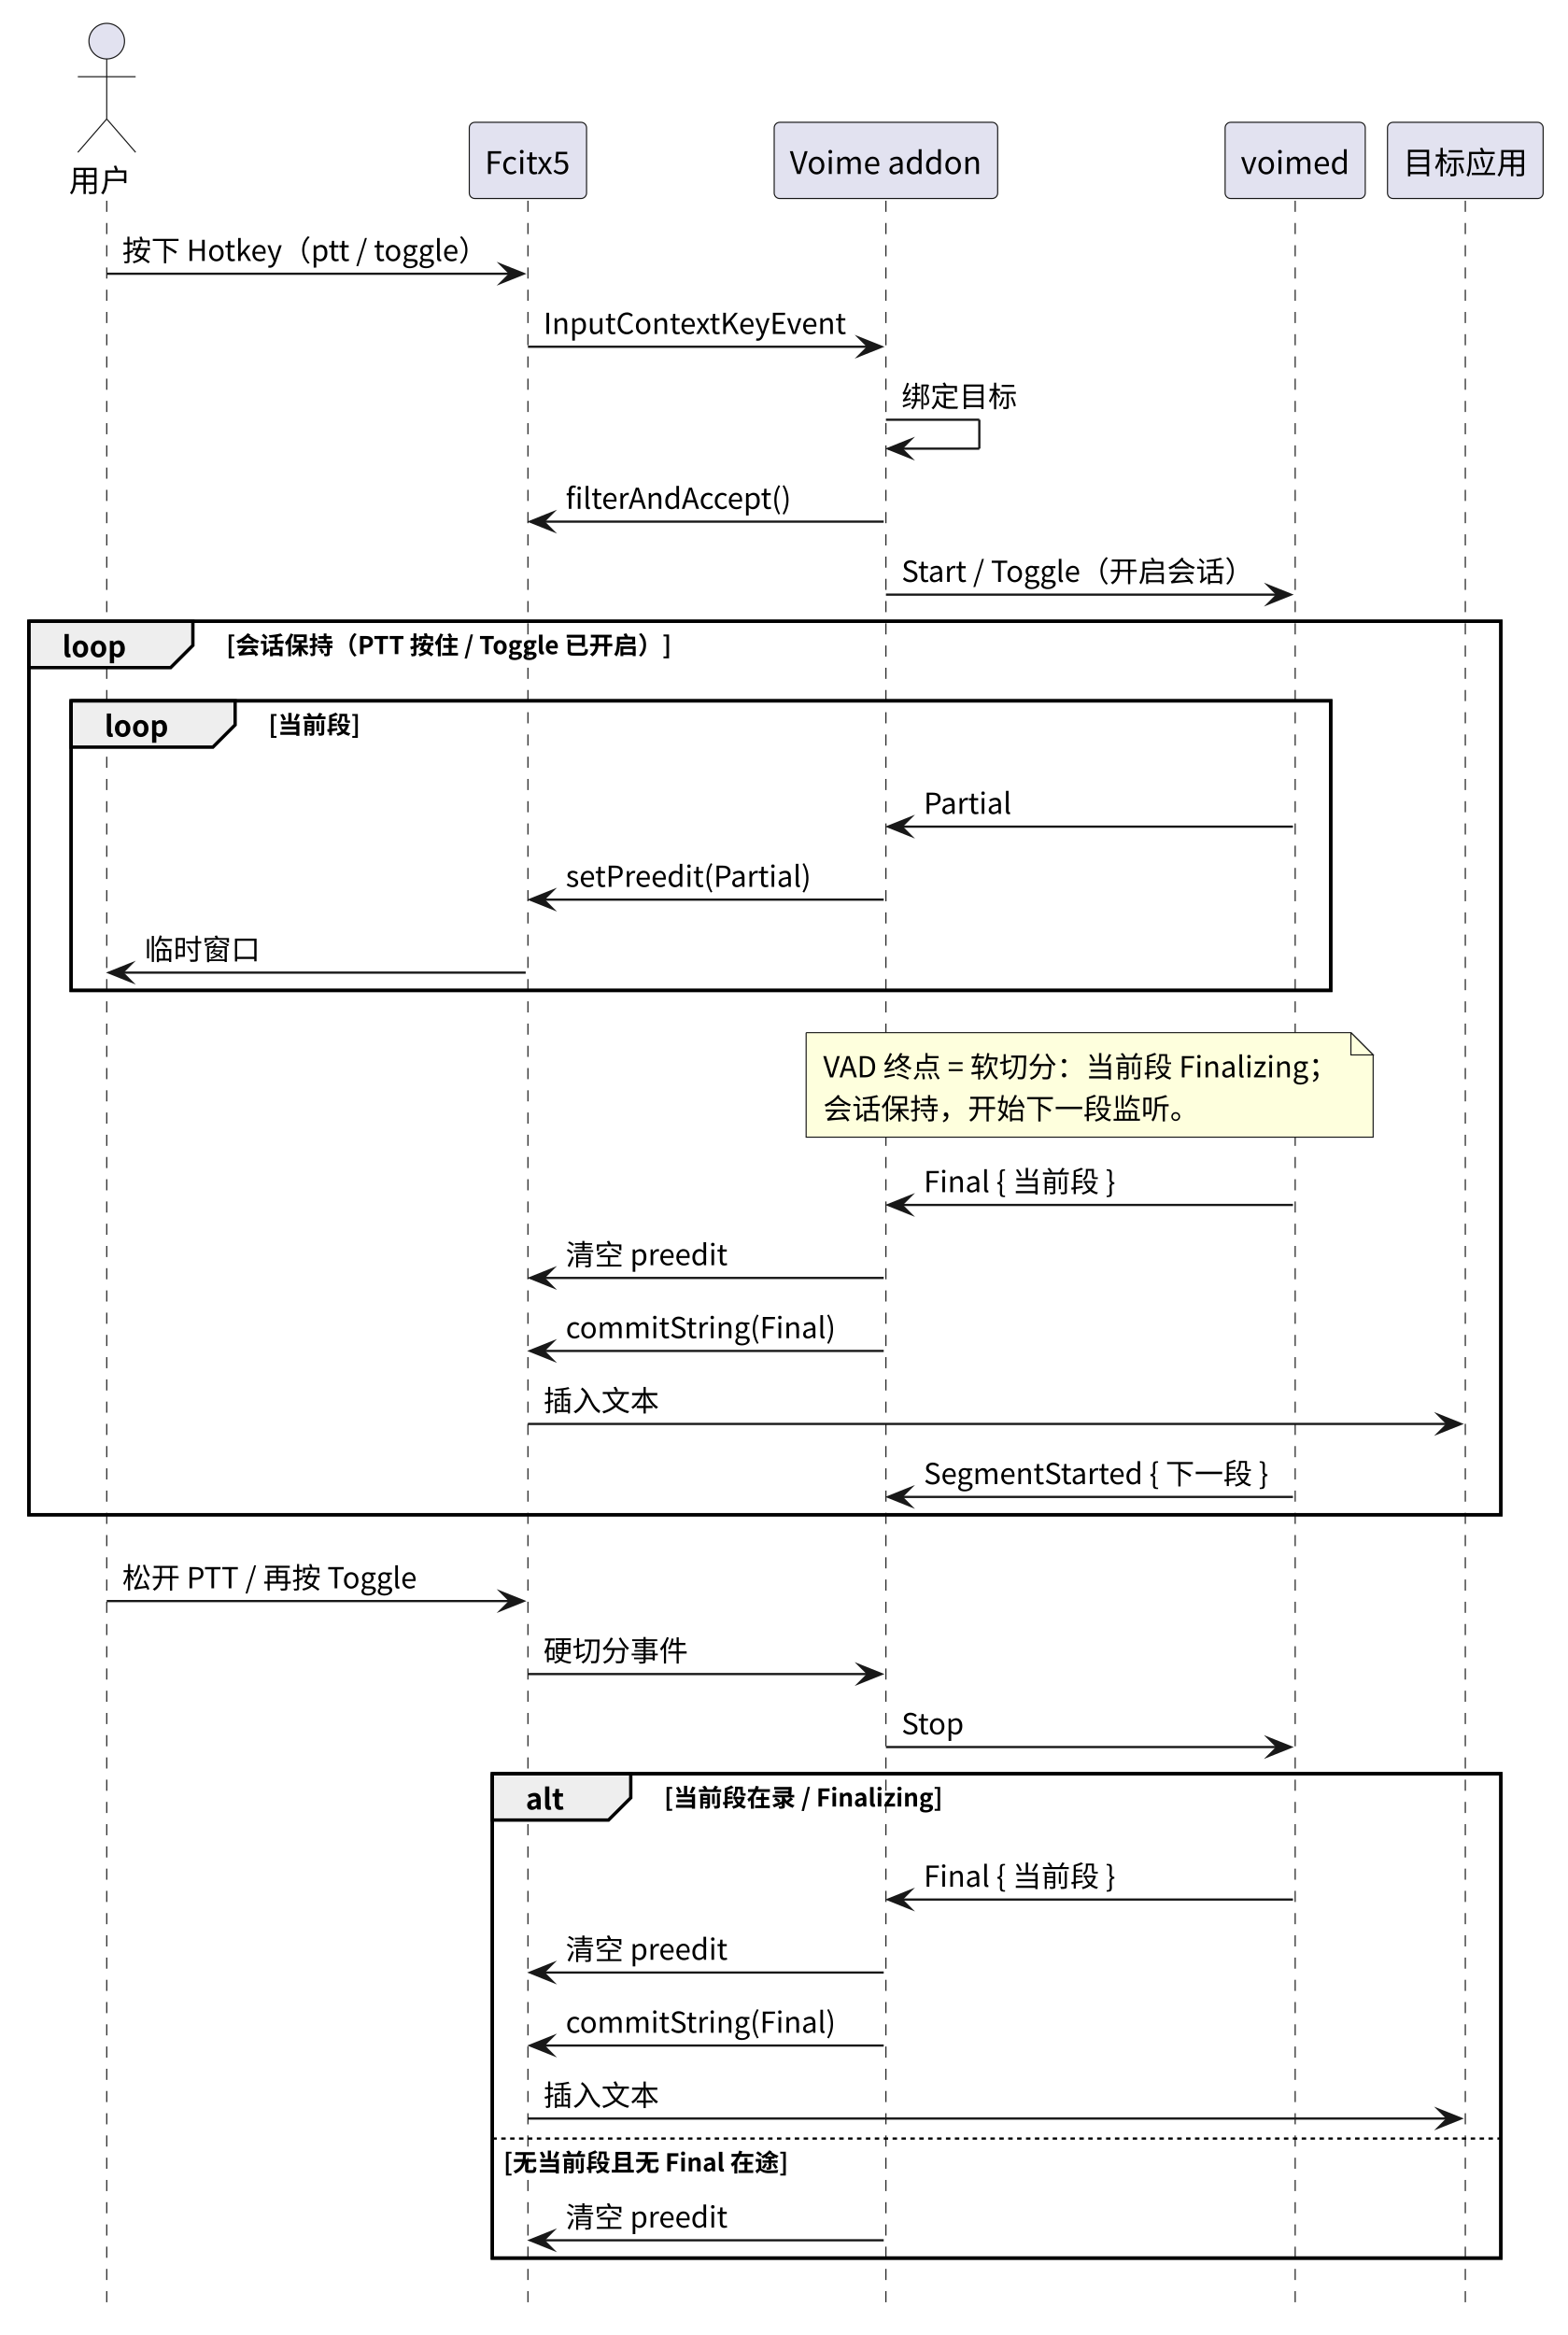
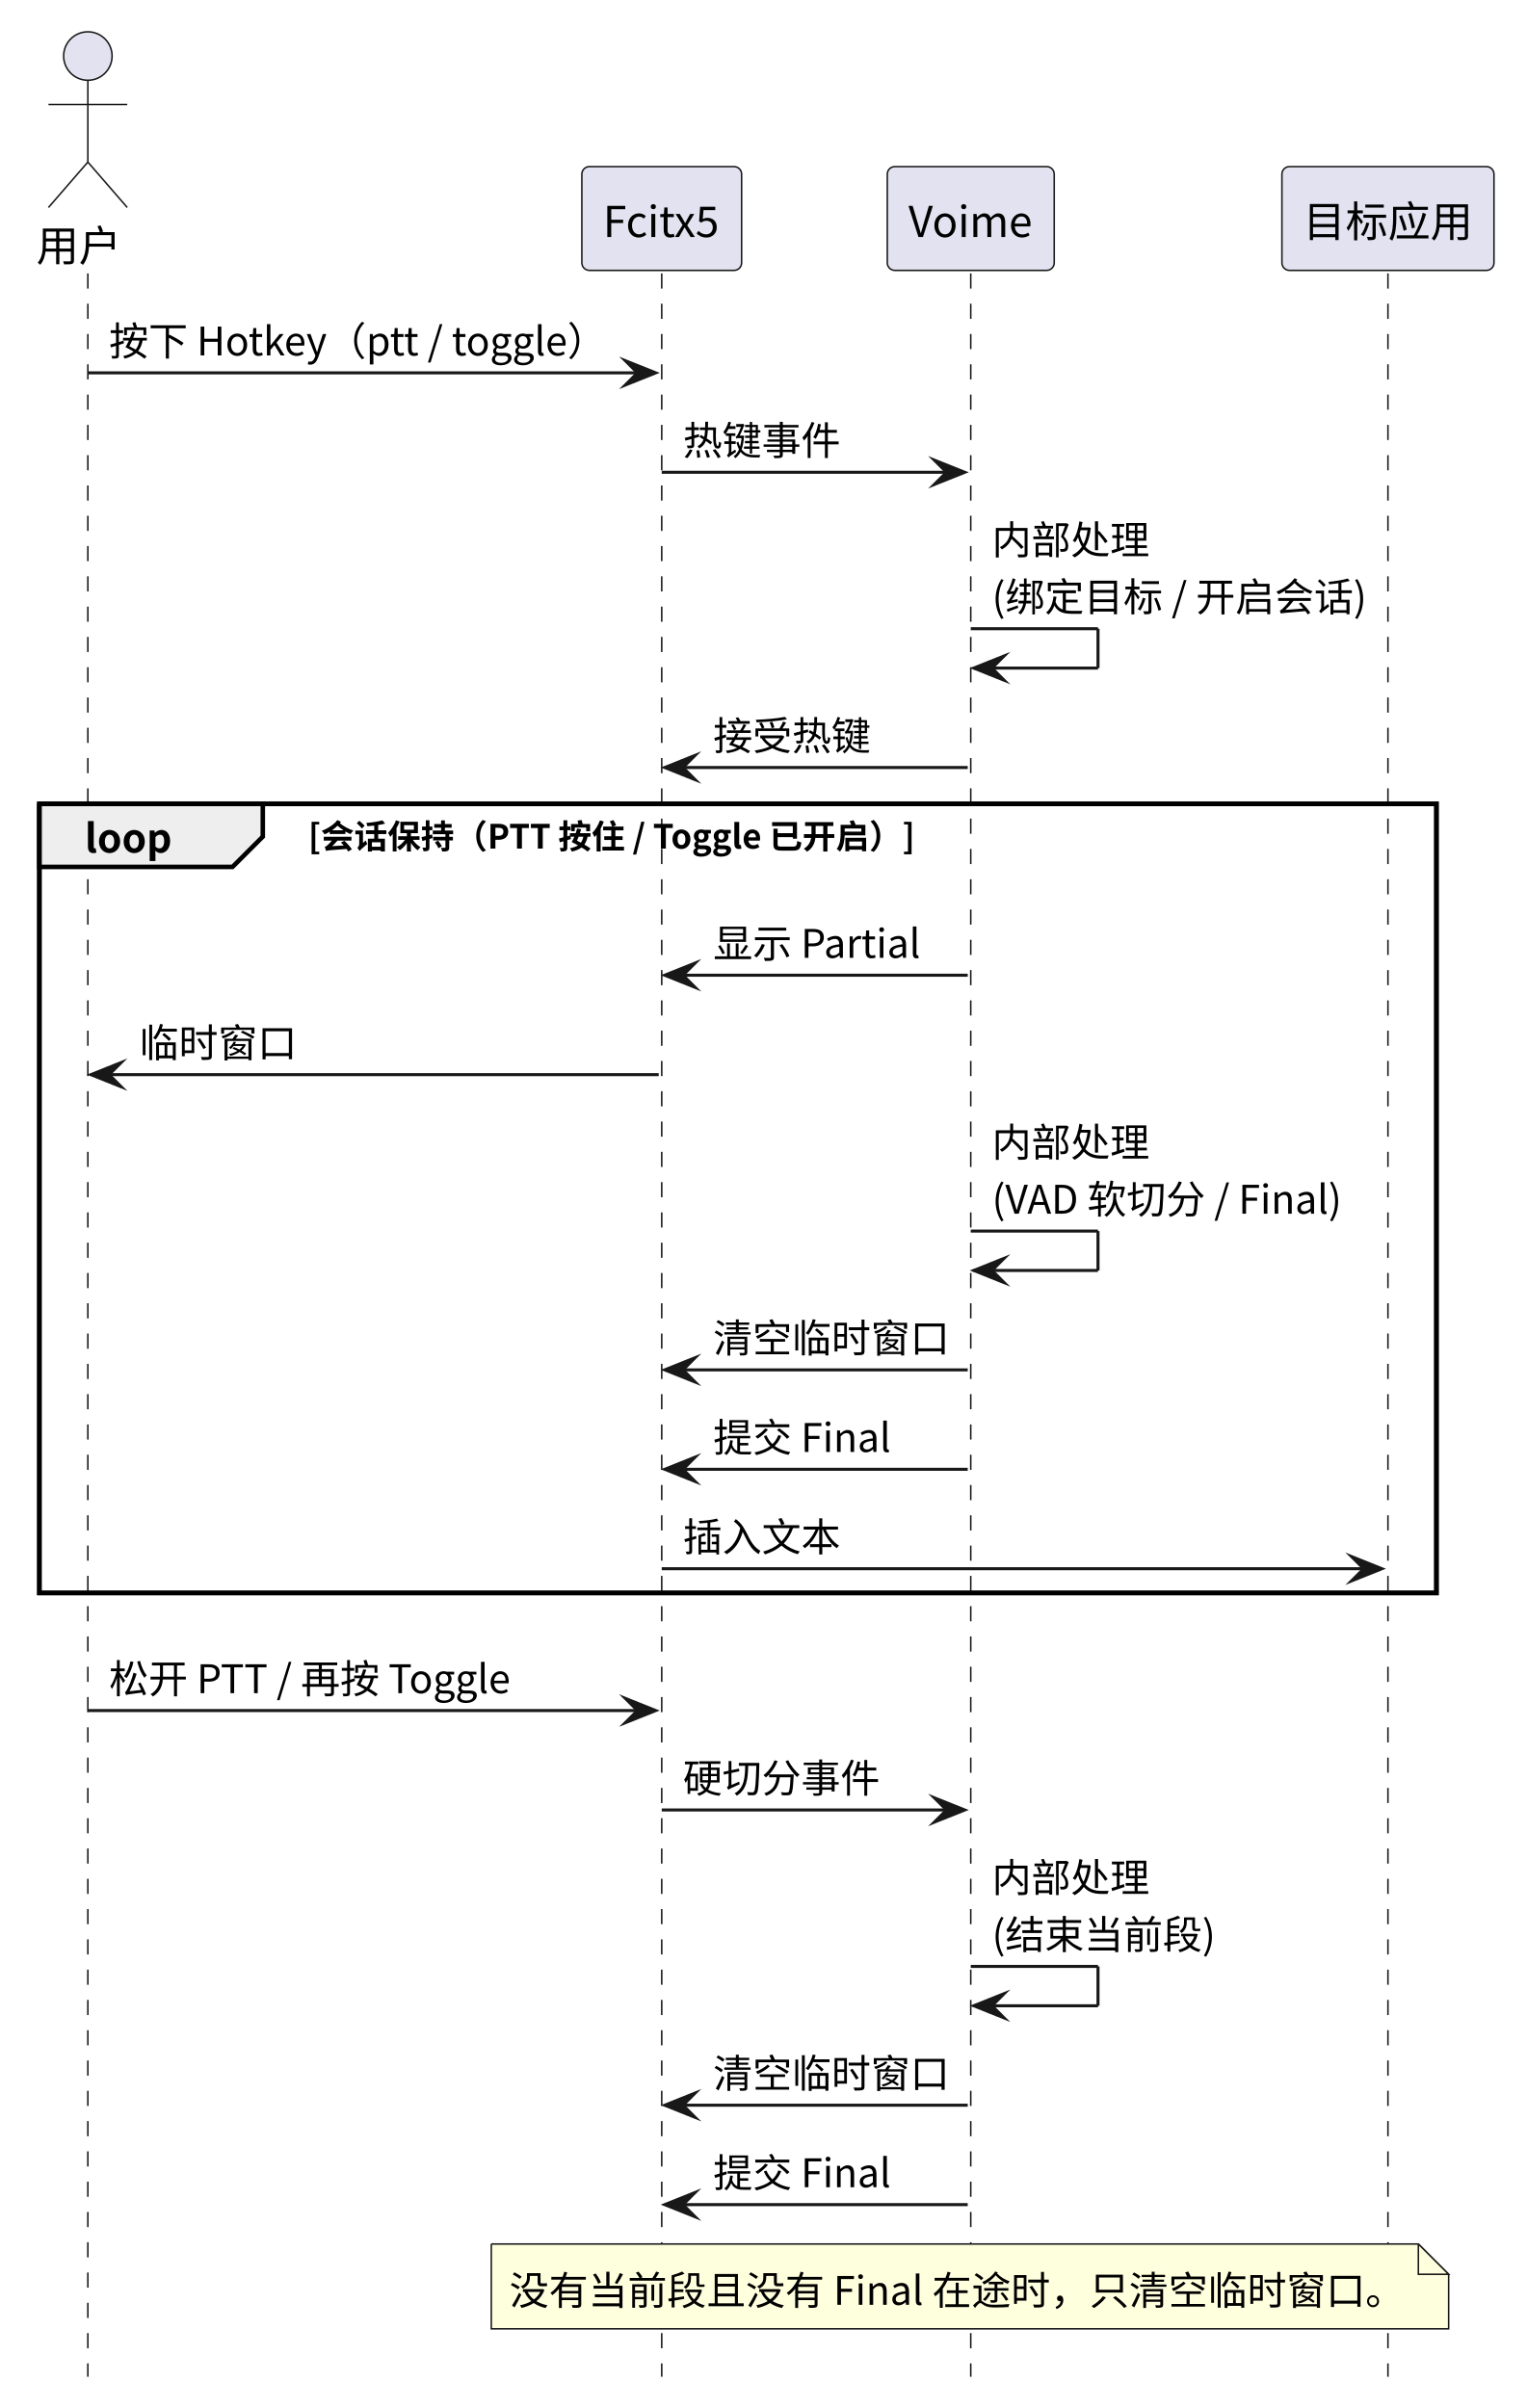
- <svg xmlns="http://www.w3.org/2000/svg" version="1.1" data-diagram-type="SEQUENCE" style="width:705px;height:1050px;background:#FFFFFF;" width="705px" height="1050px" viewBox="0 0 705 1050" zoomAndPan="magnify" preserveAspectRatio="none" contentStyleType="text/css">
+ <svg xmlns="http://www.w3.org/2000/svg" version="1.1" data-diagram-type="SEQUENCE" style="width:504px;height:795px;background:#FFFFFF;" width="504px" height="795px" viewBox="0 0 504 795" zoomAndPan="magnify" preserveAspectRatio="none" contentStyleType="text/css">
  <defs />
  <g font-family="sans-serif" lengthAdjust="spacing">
-     <rect x="13" y="279.392" width="662.002" height="401.744" fill="none" style="stroke:#000;stroke-width:1.5;" />
-     <rect x="32" y="315.144" width="566.488" height="130.224" fill="none" style="stroke:#000;stroke-width:1.5;" />
-     <rect x="221.425" y="797.608" width="453.577" height="217.8" fill="none" style="stroke:#000;stroke-width:1.5;" />
+     <rect x="13" y="265.392" width="461.133" height="260.52" fill="none" style="stroke:#000;stroke-width:1.5;" />
    <g>
-       <rect x="44.5" y="90.272" width="8" height="949.136" fill="#000" fill-opacity="0" />
-       <line x1="48" y1="90.272" x2="48" y2="1039.408" style="stroke:#181818;stroke-width:0.5;stroke-dasharray:5,5;" />
+       <rect x="25.5" y="90.272" width="8" height="694.408" fill="#000" fill-opacity="0" />
+       <line x1="29" y1="90.272" x2="29" y2="784.68" style="stroke:#181818;stroke-width:0.5;stroke-dasharray:5,5;" />
    </g>
    <g>
-       <rect x="233.925" y="90.272" width="8" height="949.136" fill="#000" fill-opacity="0" />
-       <line x1="237.425" y1="90.272" x2="237.425" y2="1039.408" style="stroke:#181818;stroke-width:0.5;stroke-dasharray:5,5;" />
+       <rect x="214.925" y="90.272" width="8" height="694.408" fill="#000" fill-opacity="0" />
+       <line x1="218.425" y1="90.272" x2="218.425" y2="784.68" style="stroke:#181818;stroke-width:0.5;stroke-dasharray:5,5;" />
    </g>
    <g>
-       <rect x="394.932" y="90.272" width="8" height="949.136" fill="#000" fill-opacity="0" />
-       <line x1="398.432" y1="90.272" x2="398.432" y2="1039.408" style="stroke:#181818;stroke-width:0.5;stroke-dasharray:5,5;" />
+       <rect x="316.925" y="90.272" width="8" height="694.408" fill="#000" fill-opacity="0" />
+       <line x1="320.425" y1="90.272" x2="320.425" y2="784.68" style="stroke:#181818;stroke-width:0.5;stroke-dasharray:5,5;" />
    </g>
    <g>
-       <rect x="578.988" y="90.272" width="8" height="949.136" fill="#000" fill-opacity="0" />
-       <line x1="582.488" y1="90.272" x2="582.488" y2="1039.408" style="stroke:#181818;stroke-width:0.5;stroke-dasharray:5,5;" />
+       <rect x="454.633" y="90.272" width="8" height="694.408" fill="#000" fill-opacity="0" />
+       <line x1="458.133" y1="90.272" x2="458.133" y2="784.68" style="stroke:#181818;stroke-width:0.5;stroke-dasharray:5,5;" />
    </g>
-     <g>
-       <rect x="655.502" y="90.272" width="8" height="949.136" fill="#000" fill-opacity="0" />
-       <line x1="659.002" y1="90.272" x2="659.002" y2="1039.408" style="stroke:#181818;stroke-width:0.5;stroke-dasharray:5,5;" />
-     </g>
-     <text x="31" y="86.24" fill="#000" font-size="14" textLength="28" font-family="'Noto Sans CJK SC'">用户</text>
-     <ellipse cx="48" cy="18.5" rx="8" ry="8" fill="#E2E2F0" style="stroke:#181818;stroke-width:0.5;" />
-     <path d="M48,26.5 L48,53.5 M35,34.5 L61,34.5 M48,53.5 L35,68.5 M48,53.5 L61,68.5" style="stroke:#181818;stroke-width:0.5;" fill="none" />
-     <rect x="211.056" y="55" width="52.738" height="34.272" fill="#E2E2F0" style="stroke:#181818;stroke-width:0.5;" rx="2.5" ry="2.5" />
-     <text x="218.056" y="78.24" fill="#000" font-size="14" textLength="38.738" font-family="'Noto Sans CJK SC'">Fcitx5</text>
-     <rect x="348.179" y="55" width="100.506" height="34.272" fill="#E2E2F0" style="stroke:#181818;stroke-width:0.5;" rx="2.5" ry="2.5" />
-     <text x="355.179" y="78.24" fill="#000" font-size="14" textLength="86.506" font-family="'Noto Sans CJK SC'">Voime addon</text>
-     <rect x="550.975" y="55" width="63.028" height="34.272" fill="#E2E2F0" style="stroke:#181818;stroke-width:0.5;" rx="2.5" ry="2.5" />
-     <text x="557.975" y="78.24" fill="#000" font-size="14" textLength="49.028" font-family="'Noto Sans CJK SC'">voimed</text>
-     <rect x="624.002" y="55" width="70" height="34.272" fill="#E2E2F0" style="stroke:#181818;stroke-width:0.5;" rx="2.5" ry="2.5" />
-     <text x="631.002" y="78.24" fill="#000" font-size="14" textLength="56" font-family="'Noto Sans CJK SC'">目标应用</text>
-     <polygon points="225.425,119.096,235.425,123.096,225.425,127.096,229.425,123.096" fill="#181818" style="stroke:#181818;stroke-width:1;stroke-linejoin:miter;stroke-miterlimit:10;" />
-     <line x1="48" y1="123.096" x2="231.425" y2="123.096" style="stroke:#181818;stroke-width:1;" />
-     <text x="55" y="117.352" fill="#000" font-size="13" textLength="165.425" font-family="'Noto Sans CJK SC'">按下 Hotkey（ptt / toggle）</text>
-     <polygon points="386.432,151.92,396.432,155.92,386.432,159.92,390.432,155.92" fill="#181818" style="stroke:#181818;stroke-width:1;stroke-linejoin:miter;stroke-miterlimit:10;" />
-     <line x1="237.425" y1="155.92" x2="392.432" y2="155.92" style="stroke:#181818;stroke-width:1;" />
-     <text x="244.425" y="150.176" fill="#000" font-size="13" textLength="137.007" font-family="'Noto Sans CJK SC'">InputContextKeyEvent</text>
-     <line x1="398.432" y1="188.744" x2="440.432" y2="188.744" style="stroke:#181818;stroke-width:1;" />
-     <line x1="440.432" y1="188.744" x2="440.432" y2="201.744" style="stroke:#181818;stroke-width:1;" />
-     <line x1="399.432" y1="201.744" x2="440.432" y2="201.744" style="stroke:#181818;stroke-width:1;" />
-     <polygon points="409.432,197.744,399.432,201.744,409.432,205.744,405.432,201.744" fill="#181818" style="stroke:#181818;stroke-width:1;stroke-linejoin:miter;stroke-miterlimit:10;" />
-     <text x="405.432" y="183" fill="#000" font-size="13" textLength="52" font-family="'Noto Sans CJK SC'">绑定目标</text>
-     <polygon points="248.425,230.568,238.425,234.568,248.425,238.568,244.425,234.568" fill="#181818" style="stroke:#181818;stroke-width:1;stroke-linejoin:miter;stroke-miterlimit:10;" />
-     <line x1="242.425" y1="234.568" x2="397.432" y2="234.568" style="stroke:#181818;stroke-width:1;" />
-     <text x="254.425" y="228.824" fill="#000" font-size="13" textLength="102.648" font-family="'Noto Sans CJK SC'">filterAndAccept()</text>
-     <polygon points="570.488,263.392,580.488,267.392,570.488,271.392,574.488,267.392" fill="#181818" style="stroke:#181818;stroke-width:1;stroke-linejoin:miter;stroke-miterlimit:10;" />
-     <line x1="398.432" y1="267.392" x2="576.488" y2="267.392" style="stroke:#181818;stroke-width:1;" />
-     <text x="405.432" y="261.648" fill="#000" font-size="13" textLength="160.056" font-family="'Noto Sans CJK SC'">Start / Toggle（开启会话）</text>
-     <path d="M13,279.392 L86.743,279.392 L86.743,290.216 L76.743,300.216 L13,300.216 L13,279.392" style="stroke:#000;stroke-width:1.5;" fill="#EEE" />
-     <rect x="13" y="279.392" width="662.002" height="401.744" fill="none" style="stroke:#000;stroke-width:1.5;" />
-     <text x="28" y="295.472" fill="#000" font-size="13" textLength="28.743" font-weight="700" font-family="'Noto Sans CJK SC'">loop</text>
-     <text x="101.743" y="294.152" fill="#000" font-size="11" textLength="201.398" font-weight="700" font-family="'Noto Sans CJK SC'">[会话保持（PTT 按住 / Toggle 已开启）]</text>
-     <path d="M32,315.144 L105.743,315.144 L105.743,325.968 L95.743,335.968 L32,335.968 L32,315.144" style="stroke:#000;stroke-width:1.5;" fill="#EEE" />
-     <rect x="32" y="315.144" width="566.488" height="130.224" fill="none" style="stroke:#000;stroke-width:1.5;" />
-     <text x="47" y="331.224" fill="#000" font-size="13" textLength="28.743" font-weight="700" font-family="'Noto Sans CJK SC'">loop</text>
-     <text x="120.743" y="329.904" fill="#000" font-size="11" textLength="41.316" font-weight="700" font-family="'Noto Sans CJK SC'">[当前段]</text>
-     <polygon points="409.432,367.72,399.432,371.72,409.432,375.72,405.432,371.72" fill="#181818" style="stroke:#181818;stroke-width:1;stroke-linejoin:miter;stroke-miterlimit:10;" />
-     <line x1="403.432" y1="371.72" x2="581.488" y2="371.72" style="stroke:#181818;stroke-width:1;" />
-     <text x="415.432" y="365.976" fill="#000" font-size="13" textLength="40.079" font-family="'Noto Sans CJK SC'">Partial</text>
-     <polygon points="248.425,400.544,238.425,404.544,248.425,408.544,244.425,404.544" fill="#181818" style="stroke:#181818;stroke-width:1;stroke-linejoin:miter;stroke-miterlimit:10;" />
-     <line x1="242.425" y1="404.544" x2="397.432" y2="404.544" style="stroke:#181818;stroke-width:1;" />
-     <text x="254.425" y="398.8" fill="#000" font-size="13" textLength="111.267" font-family="'Noto Sans CJK SC'">setPreedit(Partial)</text>
-     <polygon points="59,433.368,49,437.368,59,441.368,55,437.368" fill="#181818" style="stroke:#181818;stroke-width:1;stroke-linejoin:miter;stroke-miterlimit:10;" />
-     <line x1="53" y1="437.368" x2="236.425" y2="437.368" style="stroke:#181818;stroke-width:1;" />
-     <text x="65" y="431.624" fill="#000" font-size="13" textLength="52" font-family="'Noto Sans CJK SC'">临时窗口</text>
-     <path d="M362.549,464.368 L362.549,511.368 L617.549,511.368 L617.549,474.368 L607.549,464.368 L362.549,464.368" style="stroke:#181818;stroke-width:0.5;" fill="#FEFFDD" />
-     <path d="M607.549,464.368 L607.549,474.368 L617.549,474.368 L607.549,464.368" style="stroke:#181818;stroke-width:0.5;" fill="#FEFFDD" />
-     <text x="370.228" y="484.448" fill="#000" font-size="13" textLength="231.465" font-family="'Noto Sans CJK SC'">VAD 终点 = 软切分：当前段 Finalizing；</text>
-     <text x="370.228" y="503.272" fill="#000" font-size="13" textLength="169" font-family="'Noto Sans CJK SC'">会话保持，开始下一段监听。</text>
-     <polygon points="409.432,537.84,399.432,541.84,409.432,545.84,405.432,541.84" fill="#181818" style="stroke:#181818;stroke-width:1;stroke-linejoin:miter;stroke-miterlimit:10;" />
-     <line x1="403.432" y1="541.84" x2="581.488" y2="541.84" style="stroke:#181818;stroke-width:1;" />
-     <text x="415.432" y="536.096" fill="#000" font-size="13" textLength="86.216" font-family="'Noto Sans CJK SC'">Final { 当前段 }</text>
-     <polygon points="248.425,570.664,238.425,574.664,248.425,578.664,244.425,574.664" fill="#181818" style="stroke:#181818;stroke-width:1;stroke-linejoin:miter;stroke-miterlimit:10;" />
-     <line x1="242.425" y1="574.664" x2="397.432" y2="574.664" style="stroke:#181818;stroke-width:1;" />
-     <text x="254.425" y="568.92" fill="#000" font-size="13" textLength="72.956" font-family="'Noto Sans CJK SC'">清空 preedit</text>
-     <polygon points="248.425,603.488,238.425,607.488,248.425,611.488,244.425,607.488" fill="#181818" style="stroke:#181818;stroke-width:1;stroke-linejoin:miter;stroke-miterlimit:10;" />
-     <line x1="242.425" y1="607.488" x2="397.432" y2="607.488" style="stroke:#181818;stroke-width:1;" />
-     <text x="254.425" y="601.744" fill="#000" font-size="13" textLength="122.07" font-family="'Noto Sans CJK SC'">commitString(Final)</text>
-     <polygon points="647.002,636.312,657.002,640.312,647.002,644.312,651.002,640.312" fill="#181818" style="stroke:#181818;stroke-width:1;stroke-linejoin:miter;stroke-miterlimit:10;" />
-     <line x1="237.425" y1="640.312" x2="653.002" y2="640.312" style="stroke:#181818;stroke-width:1;" />
-     <text x="244.425" y="634.568" fill="#000" font-size="13" textLength="52" font-family="'Noto Sans CJK SC'">插入文本</text>
-     <polygon points="409.432,669.136,399.432,673.136,409.432,677.136,405.432,673.136" fill="#181818" style="stroke:#181818;stroke-width:1;stroke-linejoin:miter;stroke-miterlimit:10;" />
-     <line x1="403.432" y1="673.136" x2="581.488" y2="673.136" style="stroke:#181818;stroke-width:1;" />
-     <text x="415.432" y="667.392" fill="#000" font-size="13" textLength="156.052" font-family="'Noto Sans CJK SC'">SegmentStarted { 下一段 }</text>
-     <polygon points="225.425,715.96,235.425,719.96,225.425,723.96,229.425,719.96" fill="#181818" style="stroke:#181818;stroke-width:1;stroke-linejoin:miter;stroke-miterlimit:10;" />
-     <line x1="48" y1="719.96" x2="231.425" y2="719.96" style="stroke:#181818;stroke-width:1;" />
-     <text x="55" y="714.216" fill="#000" font-size="13" textLength="133.77" font-family="'Noto Sans CJK SC'">松开 PTT / 再按 Toggle</text>
-     <polygon points="386.432,748.784,396.432,752.784,386.432,756.784,390.432,752.784" fill="#181818" style="stroke:#181818;stroke-width:1;stroke-linejoin:miter;stroke-miterlimit:10;" />
-     <line x1="237.425" y1="752.784" x2="392.432" y2="752.784" style="stroke:#181818;stroke-width:1;" />
-     <text x="244.425" y="747.04" fill="#000" font-size="13" textLength="65" font-family="'Noto Sans CJK SC'">硬切分事件</text>
-     <polygon points="570.488,781.608,580.488,785.608,570.488,789.608,574.488,785.608" fill="#181818" style="stroke:#181818;stroke-width:1;stroke-linejoin:miter;stroke-miterlimit:10;" />
-     <line x1="398.432" y1="785.608" x2="576.488" y2="785.608" style="stroke:#181818;stroke-width:1;" />
-     <text x="405.432" y="779.864" fill="#000" font-size="13" textLength="28.587" font-family="'Noto Sans CJK SC'">Stop</text>
-     <path d="M221.425,797.608 L283.676,797.608 L283.676,808.432 L273.676,818.432 L221.425,818.432 L221.425,797.608" style="stroke:#000;stroke-width:1.5;" fill="#EEE" />
-     <rect x="221.425" y="797.608" width="453.577" height="217.8" fill="none" style="stroke:#000;stroke-width:1.5;" />
-     <text x="236.425" y="813.688" fill="#000" font-size="13" textLength="17.251" font-weight="700" font-family="'Noto Sans CJK SC'">alt</text>
-     <text x="298.676" y="812.368" fill="#000" font-size="11" textLength="125.289" font-weight="700" font-family="'Noto Sans CJK SC'">[当前段在录 / Finalizing]</text>
-     <polygon points="409.432,850.184,399.432,854.184,409.432,858.184,405.432,854.184" fill="#181818" style="stroke:#181818;stroke-width:1;stroke-linejoin:miter;stroke-miterlimit:10;" />
-     <line x1="403.432" y1="854.184" x2="581.488" y2="854.184" style="stroke:#181818;stroke-width:1;" />
-     <text x="415.432" y="848.44" fill="#000" font-size="13" textLength="86.216" font-family="'Noto Sans CJK SC'">Final { 当前段 }</text>
-     <polygon points="248.425,883.008,238.425,887.008,248.425,891.008,244.425,887.008" fill="#181818" style="stroke:#181818;stroke-width:1;stroke-linejoin:miter;stroke-miterlimit:10;" />
-     <line x1="242.425" y1="887.008" x2="397.432" y2="887.008" style="stroke:#181818;stroke-width:1;" />
-     <text x="254.425" y="881.264" fill="#000" font-size="13" textLength="72.956" font-family="'Noto Sans CJK SC'">清空 preedit</text>
-     <polygon points="248.425,915.832,238.425,919.832,248.425,923.832,244.425,919.832" fill="#181818" style="stroke:#181818;stroke-width:1;stroke-linejoin:miter;stroke-miterlimit:10;" />
-     <line x1="242.425" y1="919.832" x2="397.432" y2="919.832" style="stroke:#181818;stroke-width:1;" />
-     <text x="254.425" y="914.088" fill="#000" font-size="13" textLength="122.07" font-family="'Noto Sans CJK SC'">commitString(Final)</text>
-     <polygon points="647.002,948.656,657.002,952.656,647.002,956.656,651.002,952.656" fill="#181818" style="stroke:#181818;stroke-width:1;stroke-linejoin:miter;stroke-miterlimit:10;" />
-     <line x1="237.425" y1="952.656" x2="653.002" y2="952.656" style="stroke:#181818;stroke-width:1;" />
-     <text x="244.425" y="946.912" fill="#000" font-size="13" textLength="52" font-family="'Noto Sans CJK SC'">插入文本</text>
-     <line x1="221.425" y1="961.656" x2="675.002" y2="961.656" style="stroke:#000;stroke-width:1;stroke-dasharray:2,2;" />
-     <text x="226.425" y="976.416" fill="#000" font-size="11" textLength="128.105" font-weight="700" font-family="'Noto Sans CJK SC'">[无当前段且无 Final 在途]</text>
-     <polygon points="248.425,1003.408,238.425,1007.408,248.425,1011.408,244.425,1007.408" fill="#181818" style="stroke:#181818;stroke-width:1;stroke-linejoin:miter;stroke-miterlimit:10;" />
-     <line x1="242.425" y1="1007.408" x2="397.432" y2="1007.408" style="stroke:#181818;stroke-width:1;" />
-     <text x="254.425" y="1001.664" fill="#000" font-size="13" textLength="72.956" font-family="'Noto Sans CJK SC'">清空 preedit</text>
+     <text x="12" y="86.24" fill="#000" font-size="14" textLength="28" font-family="'Noto Sans CJK SC'">用户</text>
+     <ellipse cx="29" cy="18.5" rx="8" ry="8" fill="#E2E2F0" style="stroke:#181818;stroke-width:0.5;" />
+     <path d="M29,26.5 L29,53.5 M16,34.5 L42,34.5 M29,53.5 L16,68.5 M29,53.5 L42,68.5" style="stroke:#181818;stroke-width:0.5;" fill="none" />
+     <rect x="192.056" y="55" width="52.738" height="34.272" fill="#E2E2F0" style="stroke:#181818;stroke-width:0.5;" rx="2.5" ry="2.5" />
+     <text x="199.056" y="78.24" fill="#000" font-size="14" textLength="38.738" font-family="'Noto Sans CJK SC'">Fcitx5</text>
+     <rect x="292.873" y="55" width="55.104" height="34.272" fill="#E2E2F0" style="stroke:#181818;stroke-width:0.5;" rx="2.5" ry="2.5" />
+     <text x="299.873" y="78.24" fill="#000" font-size="14" textLength="41.104" font-family="'Noto Sans CJK SC'">Voime</text>
+     <rect x="423.133" y="55" width="70" height="34.272" fill="#E2E2F0" style="stroke:#181818;stroke-width:0.5;" rx="2.5" ry="2.5" />
+     <text x="430.133" y="78.24" fill="#000" font-size="14" textLength="56" font-family="'Noto Sans CJK SC'">目标应用</text>
+     <polygon points="206.425,119.096,216.425,123.096,206.425,127.096,210.425,123.096" fill="#181818" style="stroke:#181818;stroke-width:1;stroke-linejoin:miter;stroke-miterlimit:10;" />
+     <line x1="29" y1="123.096" x2="212.425" y2="123.096" style="stroke:#181818;stroke-width:1;" />
+     <text x="36" y="117.352" fill="#000" font-size="13" textLength="165.425" font-family="'Noto Sans CJK SC'">按下 Hotkey（ptt / toggle）</text>
+     <polygon points="308.425,151.92,318.425,155.92,308.425,159.92,312.425,155.92" fill="#181818" style="stroke:#181818;stroke-width:1;stroke-linejoin:miter;stroke-miterlimit:10;" />
+     <line x1="218.425" y1="155.92" x2="314.425" y2="155.92" style="stroke:#181818;stroke-width:1;" />
+     <text x="225.425" y="150.176" fill="#000" font-size="13" textLength="52" font-family="'Noto Sans CJK SC'">热键事件</text>
+     <line x1="320.425" y1="207.568" x2="362.425" y2="207.568" style="stroke:#181818;stroke-width:1;" />
+     <line x1="362.425" y1="207.568" x2="362.425" y2="220.568" style="stroke:#181818;stroke-width:1;" />
+     <line x1="321.425" y1="220.568" x2="362.425" y2="220.568" style="stroke:#181818;stroke-width:1;" />
+     <polygon points="331.425,216.568,321.425,220.568,331.425,224.568,327.425,220.568" fill="#181818" style="stroke:#181818;stroke-width:1;stroke-linejoin:miter;stroke-miterlimit:10;" />
+     <text x="327.425" y="183" fill="#000" font-size="13" textLength="52" font-family="'Noto Sans CJK SC'">内部处理</text>
+     <text x="327.425" y="201.824" fill="#000" font-size="13" textLength="123.708" font-family="'Noto Sans CJK SC'">(绑定目标 / 开启会话)</text>
+     <polygon points="229.425,249.392,219.425,253.392,229.425,257.392,225.425,253.392" fill="#181818" style="stroke:#181818;stroke-width:1;stroke-linejoin:miter;stroke-miterlimit:10;" />
+     <line x1="223.425" y1="253.392" x2="319.425" y2="253.392" style="stroke:#181818;stroke-width:1;" />
+     <text x="235.425" y="247.648" fill="#000" font-size="13" textLength="52" font-family="'Noto Sans CJK SC'">接受热键</text>
+     <path d="M13,265.392 L86.743,265.392 L86.743,276.216 L76.743,286.216 L13,286.216 L13,265.392" style="stroke:#000;stroke-width:1.5;" fill="#EEE" />
+     <rect x="13" y="265.392" width="461.133" height="260.52" fill="none" style="stroke:#000;stroke-width:1.5;" />
+     <text x="28" y="281.472" fill="#000" font-size="13" textLength="28.743" font-weight="700" font-family="'Noto Sans CJK SC'">loop</text>
+     <text x="101.743" y="280.152" fill="#000" font-size="11" textLength="201.398" font-weight="700" font-family="'Noto Sans CJK SC'">[会话保持（PTT 按住 / Toggle 已开启）]</text>
+     <polygon points="229.425,317.968,219.425,321.968,229.425,325.968,225.425,321.968" fill="#181818" style="stroke:#181818;stroke-width:1;stroke-linejoin:miter;stroke-miterlimit:10;" />
+     <line x1="223.425" y1="321.968" x2="319.425" y2="321.968" style="stroke:#181818;stroke-width:1;" />
+     <text x="235.425" y="316.224" fill="#000" font-size="13" textLength="68.991" font-family="'Noto Sans CJK SC'">显示 Partial</text>
+     <polygon points="40,350.792,30,354.792,40,358.792,36,354.792" fill="#181818" style="stroke:#181818;stroke-width:1;stroke-linejoin:miter;stroke-miterlimit:10;" />
+     <line x1="34" y1="354.792" x2="217.425" y2="354.792" style="stroke:#181818;stroke-width:1;" />
+     <text x="46" y="349.048" fill="#000" font-size="13" textLength="52" font-family="'Noto Sans CJK SC'">临时窗口</text>
+     <line x1="320.425" y1="406.44" x2="362.425" y2="406.44" style="stroke:#181818;stroke-width:1;" />
+     <line x1="362.425" y1="406.44" x2="362.425" y2="419.44" style="stroke:#181818;stroke-width:1;" />
+     <line x1="321.425" y1="419.44" x2="362.425" y2="419.44" style="stroke:#181818;stroke-width:1;" />
+     <polygon points="331.425,415.44,321.425,419.44,331.425,423.44,327.425,419.44" fill="#181818" style="stroke:#181818;stroke-width:1;stroke-linejoin:miter;stroke-miterlimit:10;" />
+     <text x="327.425" y="381.872" fill="#000" font-size="13" textLength="52" font-family="'Noto Sans CJK SC'">内部处理</text>
+     <text x="327.425" y="400.696" fill="#000" font-size="13" textLength="115.635" font-family="'Noto Sans CJK SC'">(VAD 软切分 / Final)</text>
+     <polygon points="229.425,448.264,219.425,452.264,229.425,456.264,225.425,452.264" fill="#181818" style="stroke:#181818;stroke-width:1;stroke-linejoin:miter;stroke-miterlimit:10;" />
+     <line x1="223.425" y1="452.264" x2="319.425" y2="452.264" style="stroke:#181818;stroke-width:1;" />
+     <text x="235.425" y="446.52" fill="#000" font-size="13" textLength="78" font-family="'Noto Sans CJK SC'">清空临时窗口</text>
+     <polygon points="229.425,481.088,219.425,485.088,229.425,489.088,225.425,485.088" fill="#181818" style="stroke:#181818;stroke-width:1;stroke-linejoin:miter;stroke-miterlimit:10;" />
+     <line x1="223.425" y1="485.088" x2="319.425" y2="485.088" style="stroke:#181818;stroke-width:1;" />
+     <text x="235.425" y="479.344" fill="#000" font-size="13" textLength="58.604" font-family="'Noto Sans CJK SC'">提交 Final</text>
+     <polygon points="446.133,513.912,456.133,517.912,446.133,521.912,450.133,517.912" fill="#181818" style="stroke:#181818;stroke-width:1;stroke-linejoin:miter;stroke-miterlimit:10;" />
+     <line x1="218.425" y1="517.912" x2="452.133" y2="517.912" style="stroke:#181818;stroke-width:1;" />
+     <text x="225.425" y="512.168" fill="#000" font-size="13" textLength="52" font-family="'Noto Sans CJK SC'">插入文本</text>
+     <polygon points="206.425,560.736,216.425,564.736,206.425,568.736,210.425,564.736" fill="#181818" style="stroke:#181818;stroke-width:1;stroke-linejoin:miter;stroke-miterlimit:10;" />
+     <line x1="29" y1="564.736" x2="212.425" y2="564.736" style="stroke:#181818;stroke-width:1;" />
+     <text x="36" y="558.992" fill="#000" font-size="13" textLength="133.77" font-family="'Noto Sans CJK SC'">松开 PTT / 再按 Toggle</text>
+     <polygon points="308.425,593.56,318.425,597.56,308.425,601.56,312.425,597.56" fill="#181818" style="stroke:#181818;stroke-width:1;stroke-linejoin:miter;stroke-miterlimit:10;" />
+     <line x1="218.425" y1="597.56" x2="314.425" y2="597.56" style="stroke:#181818;stroke-width:1;" />
+     <text x="225.425" y="591.816" fill="#000" font-size="13" textLength="65" font-family="'Noto Sans CJK SC'">硬切分事件</text>
+     <line x1="320.425" y1="649.208" x2="362.425" y2="649.208" style="stroke:#181818;stroke-width:1;" />
+     <line x1="362.425" y1="649.208" x2="362.425" y2="662.208" style="stroke:#181818;stroke-width:1;" />
+     <line x1="321.425" y1="662.208" x2="362.425" y2="662.208" style="stroke:#181818;stroke-width:1;" />
+     <polygon points="331.425,658.208,321.425,662.208,331.425,666.208,327.425,662.208" fill="#181818" style="stroke:#181818;stroke-width:1;stroke-linejoin:miter;stroke-miterlimit:10;" />
+     <text x="327.425" y="624.64" fill="#000" font-size="13" textLength="52" font-family="'Noto Sans CJK SC'">内部处理</text>
+     <text x="327.425" y="643.464" fill="#000" font-size="13" textLength="73.788" font-family="'Noto Sans CJK SC'">(结束当前段)</text>
+     <polygon points="229.425,691.032,219.425,695.032,229.425,699.032,225.425,695.032" fill="#181818" style="stroke:#181818;stroke-width:1;stroke-linejoin:miter;stroke-miterlimit:10;" />
+     <line x1="223.425" y1="695.032" x2="319.425" y2="695.032" style="stroke:#181818;stroke-width:1;" />
+     <text x="235.425" y="689.288" fill="#000" font-size="13" textLength="78" font-family="'Noto Sans CJK SC'">清空临时窗口</text>
+     <polygon points="229.425,723.856,219.425,727.856,229.425,731.856,225.425,727.856" fill="#181818" style="stroke:#181818;stroke-width:1;stroke-linejoin:miter;stroke-miterlimit:10;" />
+     <line x1="223.425" y1="727.856" x2="319.425" y2="727.856" style="stroke:#181818;stroke-width:1;" />
+     <text x="235.425" y="722.112" fill="#000" font-size="13" textLength="58.604" font-family="'Noto Sans CJK SC'">提交 Final</text>
+     <path d="M162.167,740.856 L162.167,768.856 L478.167,768.856 L478.167,750.856 L468.167,740.856 L162.167,740.856" style="stroke:#181818;stroke-width:0.5;" fill="#FEFFDD" />
+     <path d="M468.167,740.856 L468.167,750.856 L478.167,750.856 L468.167,740.856" style="stroke:#181818;stroke-width:0.5;" fill="#FEFFDD" />
+     <text x="168.167" y="760.936" fill="#000" font-size="13" textLength="295.516" font-family="'Noto Sans CJK SC'">没有当前段且没有 Final 在途时，只清空临时窗口。</text>
  </g>
</svg>
